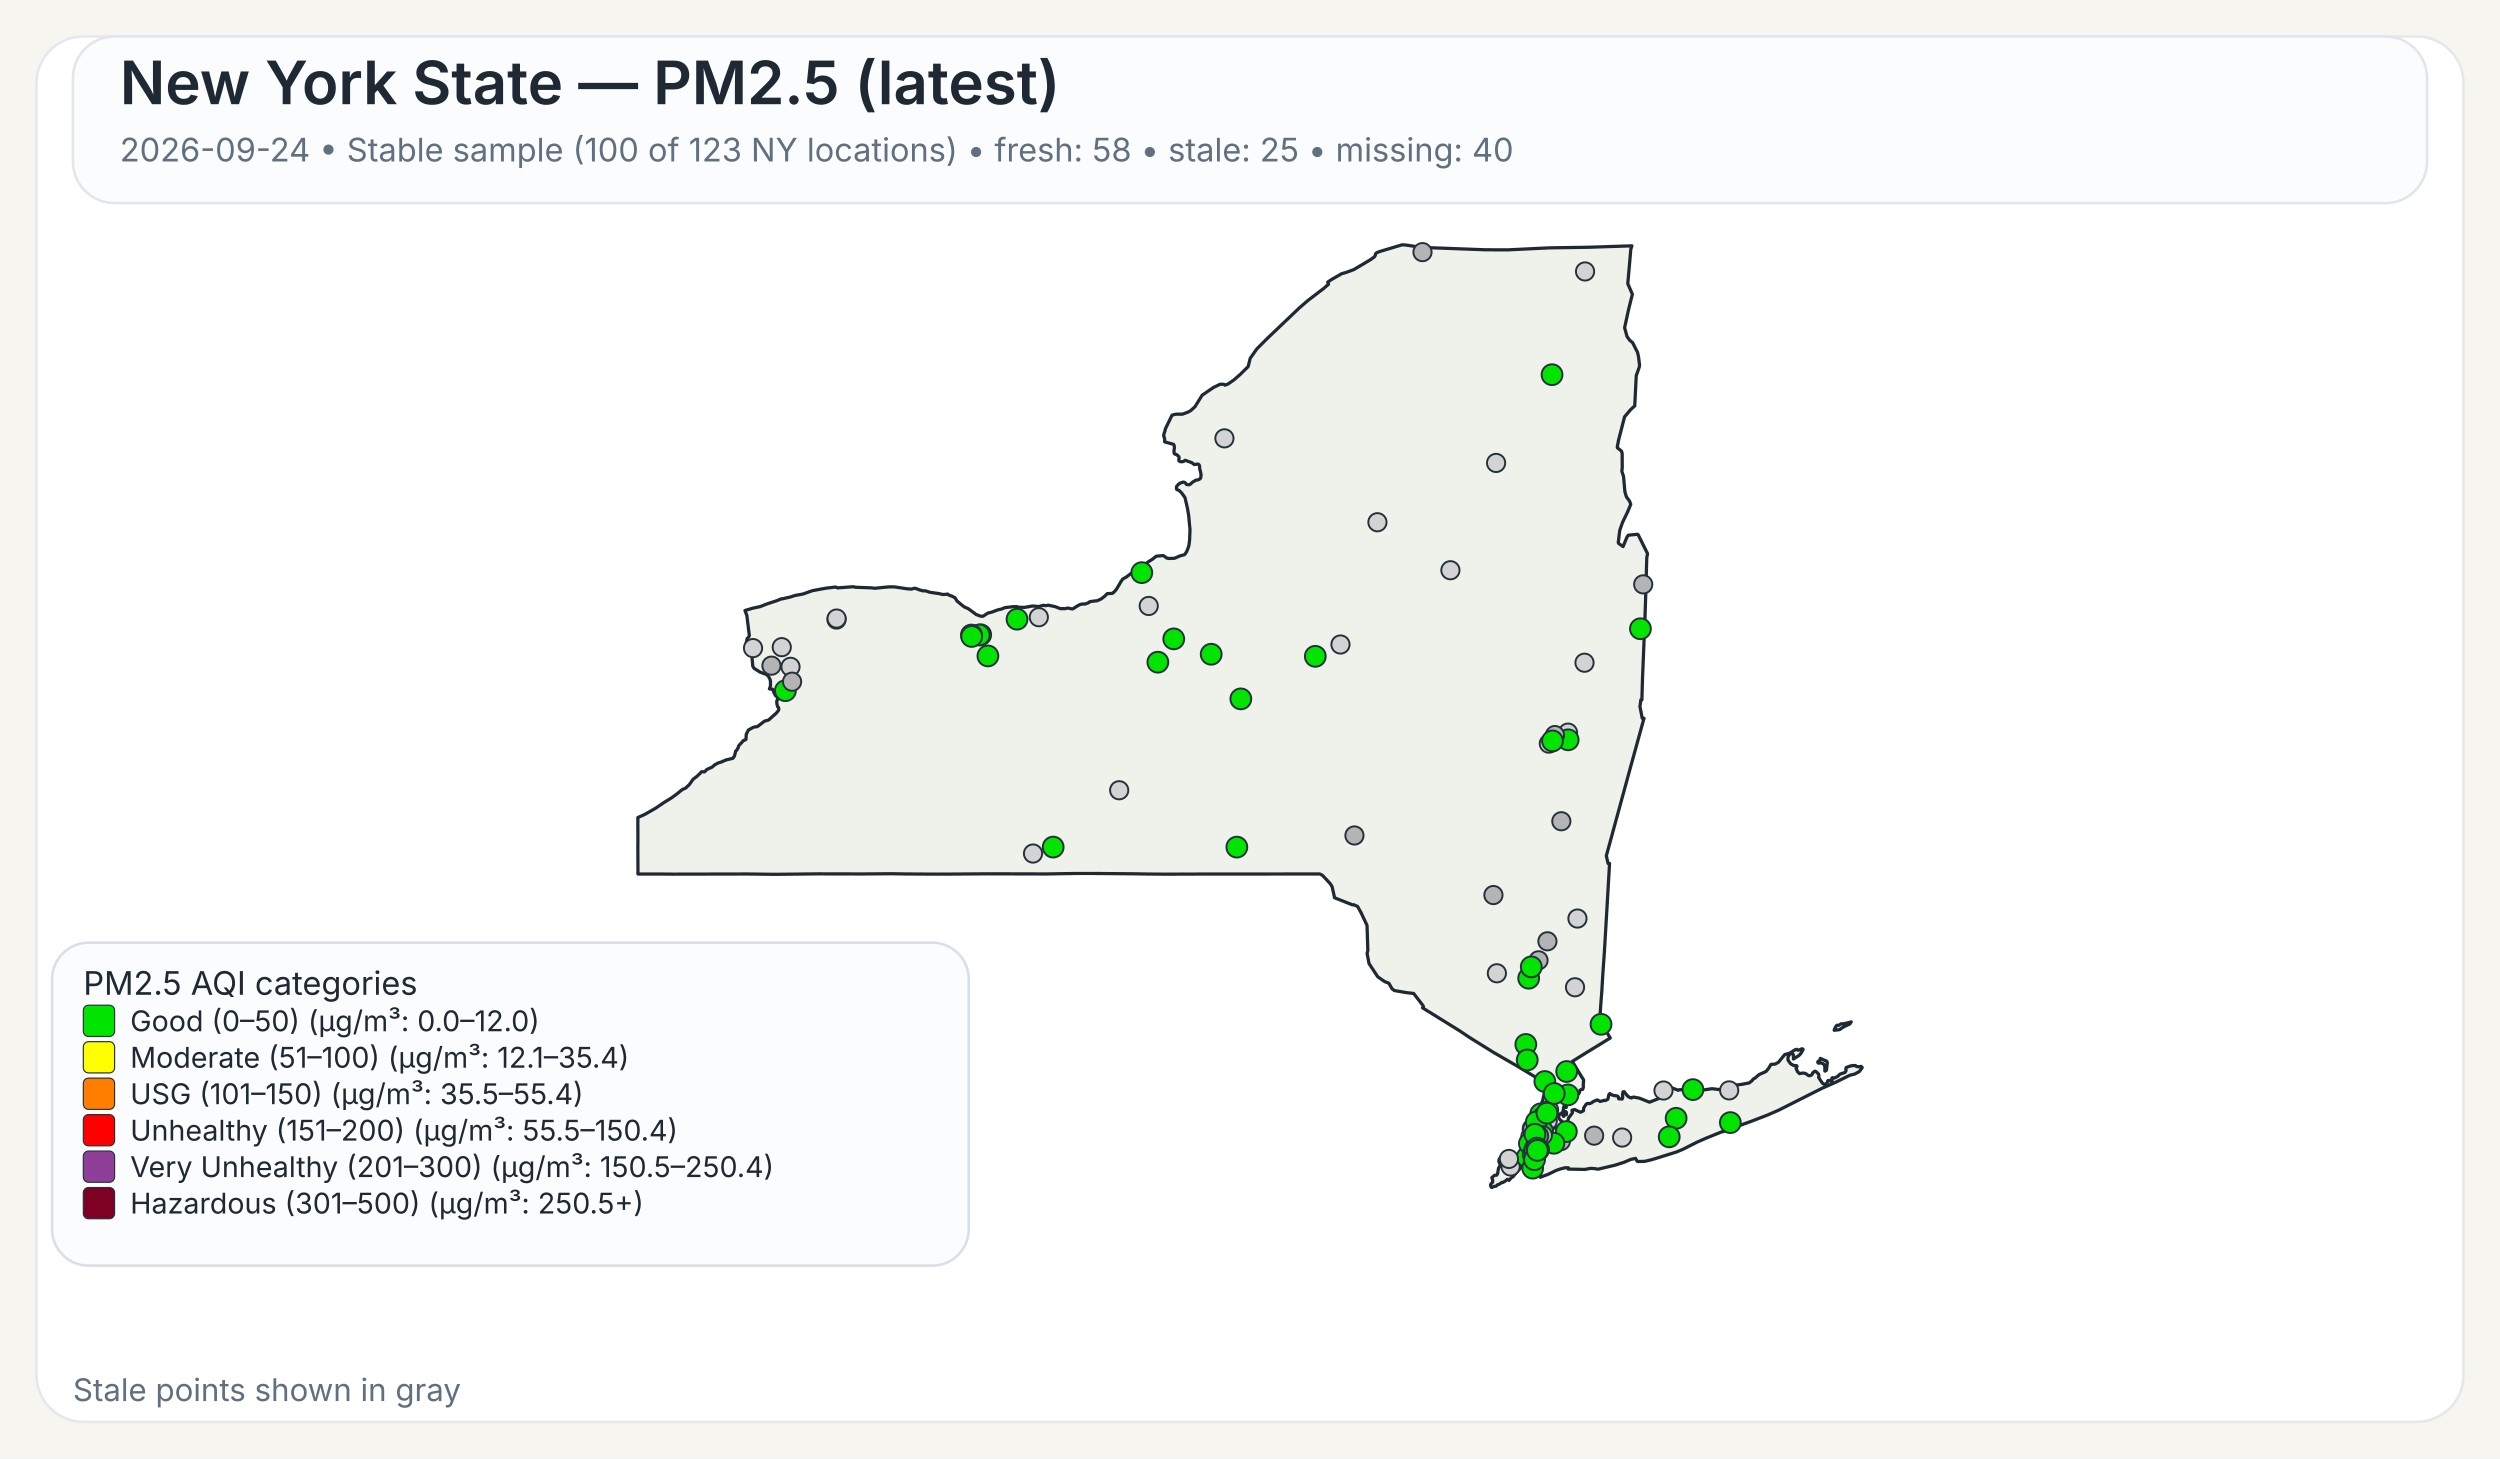
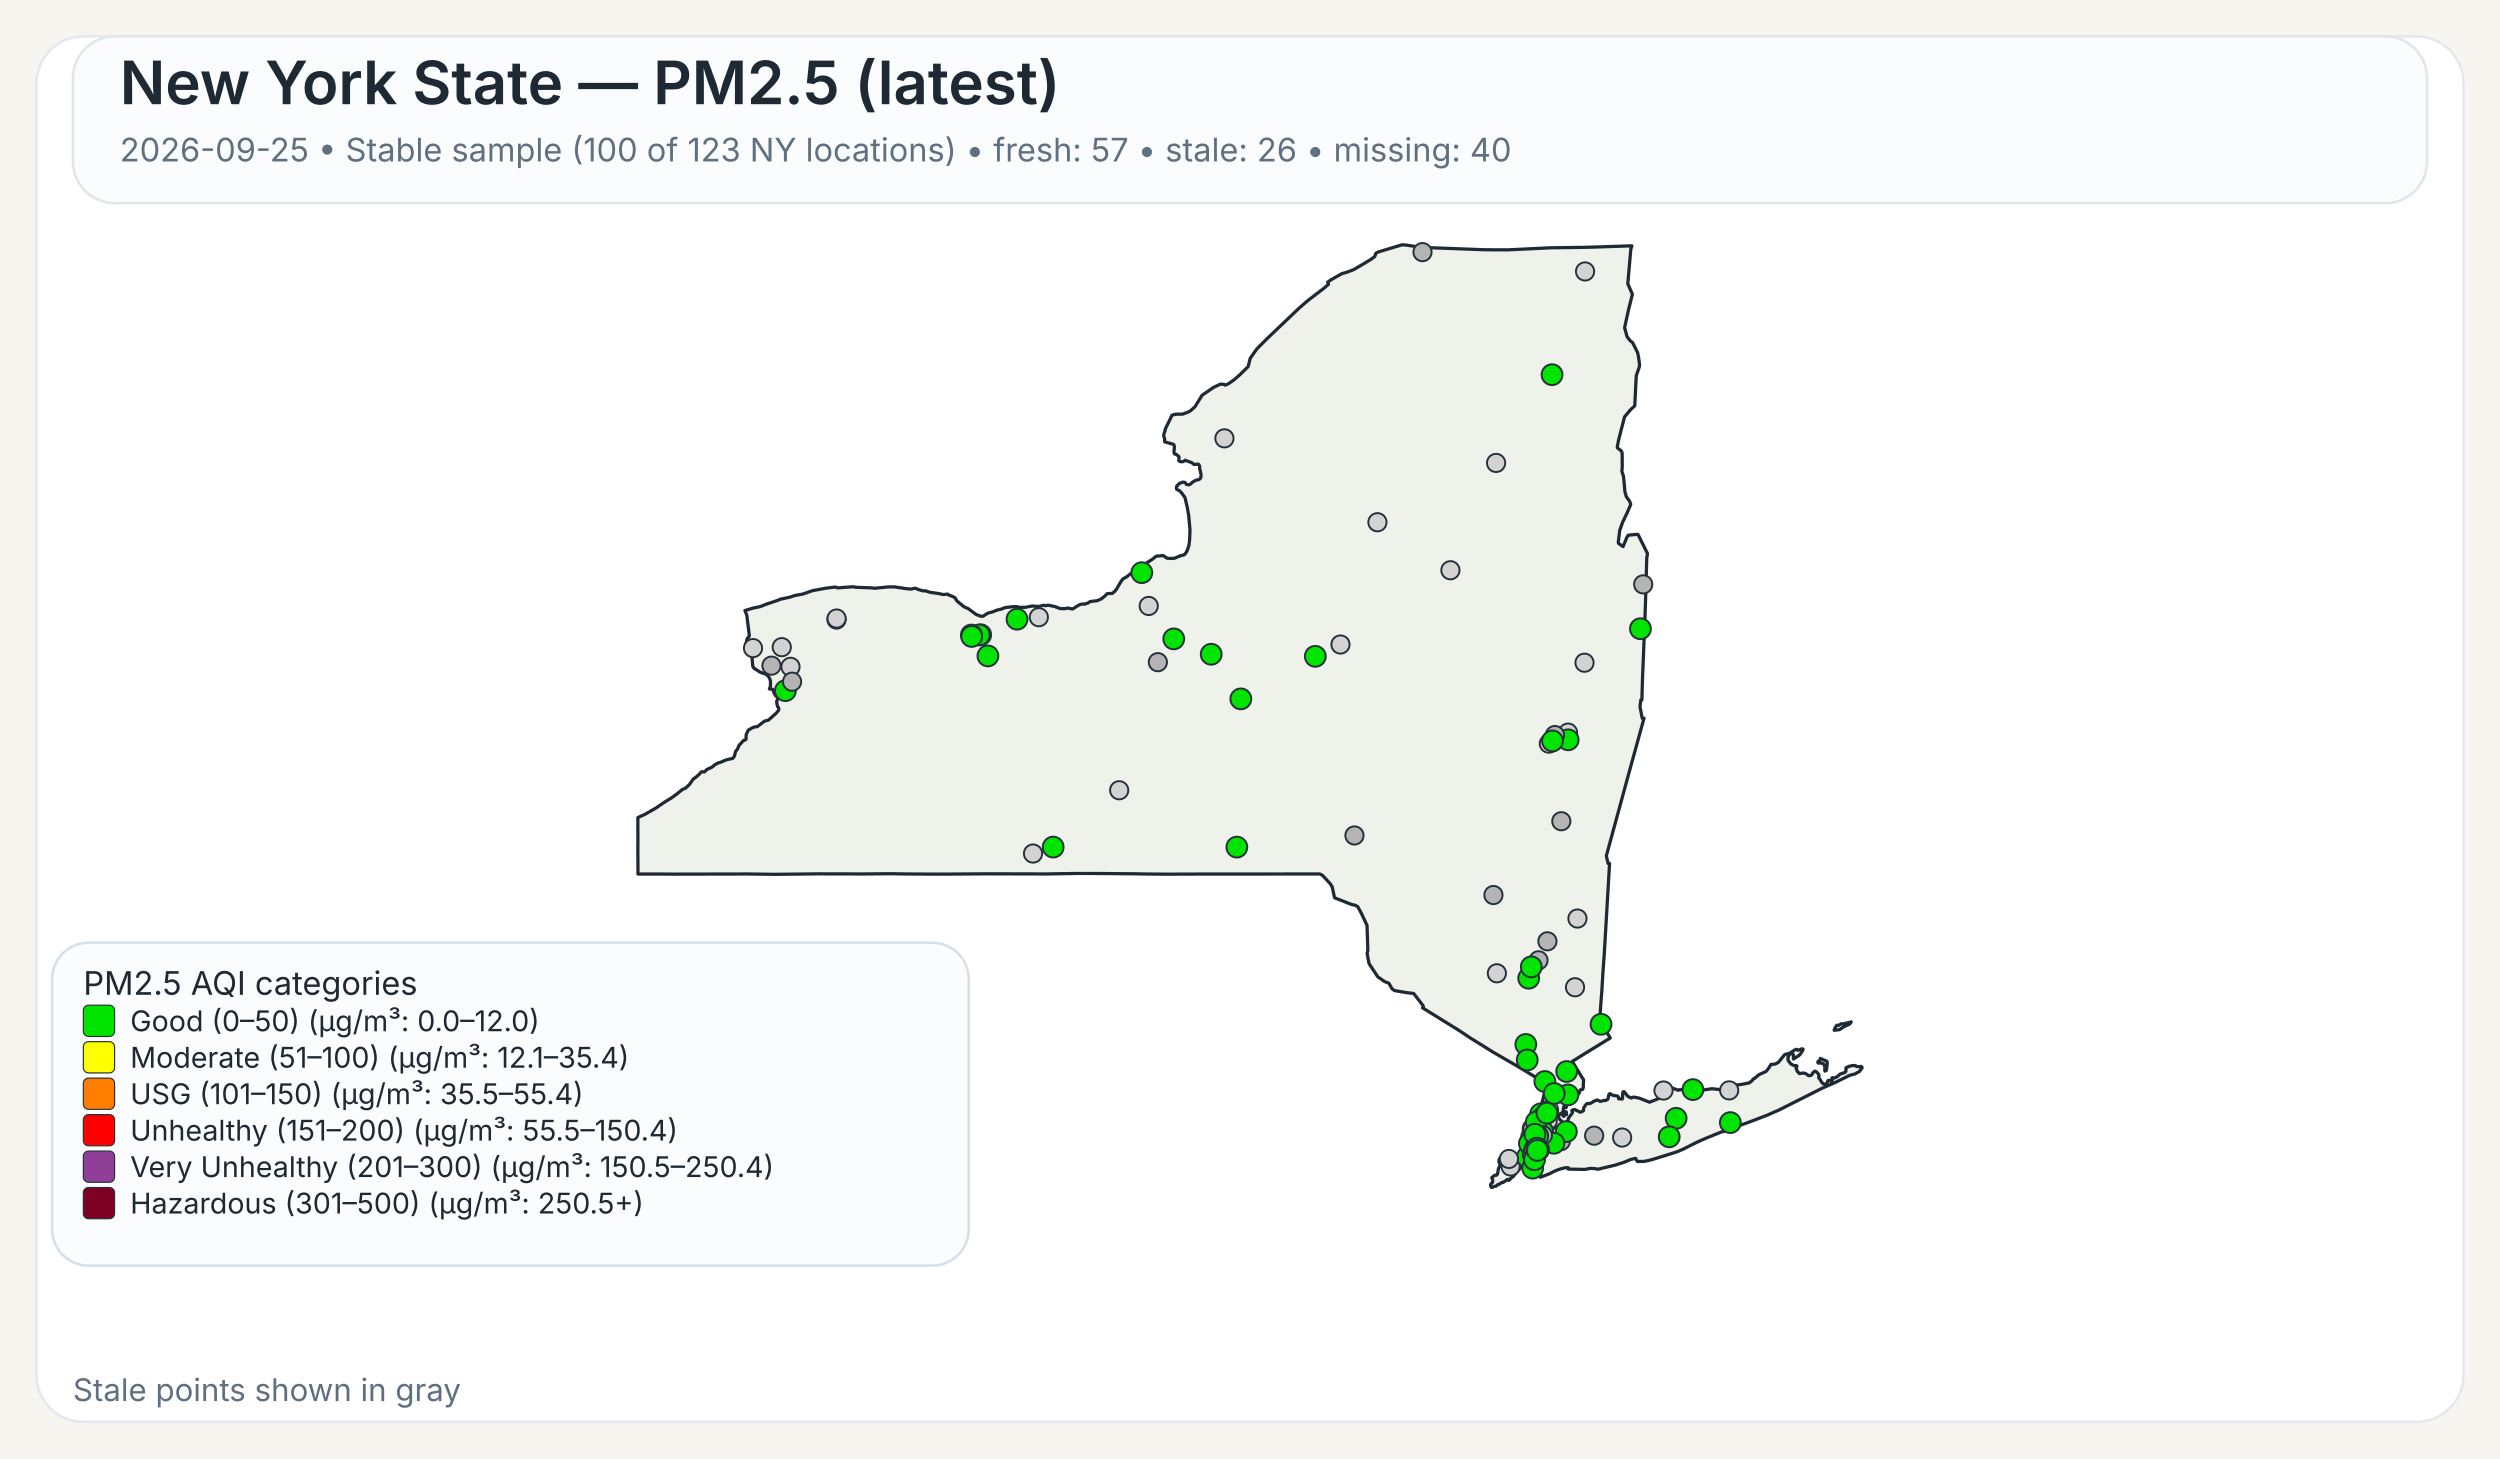
<svg xmlns="http://www.w3.org/2000/svg" width="960" height="560">
  <rect x="0" y="0" width="960" height="560" fill="#F7F5EF" />
  <rect x="14" y="14" width="932" height="532" rx="18" ry="18" fill="#FFFFFF" stroke="#E4E8EE" stroke-width="1" />
  <rect x="28" y="14" width="904" height="64" rx="16" ry="16" fill="#FBFCFD" stroke="#E1E6EB" stroke-width="1" />
  <text x="46" y="40" font-family="Public Sans, Inter, Aptos, Segoe UI, Arial, sans-serif" font-size="23" font-weight="600" fill="#1F2933">New York State — PM2.5 (latest)</text>
-   <text x="46" y="62" font-family="Public Sans, Inter, Aptos, Segoe UI, Arial, sans-serif" font-size="12.5" font-weight="400" fill="#607080">2026-09-24 • Stable sample (100 of 123 NY locations) • fresh: 58 • stale: 25 • missing: 40</text>
+   <text x="46" y="62" font-family="Public Sans, Inter, Aptos, Segoe UI, Arial, sans-serif" font-size="12.5" font-weight="400" fill="#607080">2026-09-25 • Stable sample (100 of 123 NY locations) • fresh: 57 • stale: 26 • missing: 40</text>
  <path d="M601.06,426.90 L601.23,426.83 L601.48,427.07 L601.55,427.32 L601.50,428.06 L601.28,428.08 L601.08,427.81 L601.04,427.27 L601.06,426.90 Z" fill="#EEF2EA" stroke="#1F2933" stroke-width="1.25" stroke-linejoin="round" />
  <path d="M585.16,439.66 L585.21,439.61 L585.24,439.63 L585.33,439.75 L585.00,440.50 L584.94,440.59 L584.83,440.54 L584.77,440.43 L584.80,440.38 L585.16,439.66 Z" fill="#EEF2EA" stroke="#1F2933" stroke-width="1.25" stroke-linejoin="round" />
  <path d="M579.00,452.87 L578.74,452.93 L578.02,453.54 L577.00,454.12 L576.75,454.04 L575.70,454.75 L575.07,454.93 L574.52,455.48 L573.72,455.58 L572.92,456.00 L572.71,455.95 L572.45,455.50 L572.36,455.05 L572.56,454.57 L573.14,454.01 L573.21,453.18 L572.85,452.21 L573.97,451.28 L574.68,451.28 L575.04,450.81 L575.45,448.53 L575.88,447.92 L575.97,447.53 L575.92,446.38 L575.63,446.32 L575.58,446.12 L575.66,445.16 L576.32,444.30 L576.87,444.03 L577.23,444.07 L577.46,444.30 L578.49,444.56 L580.44,444.30 L582.44,443.79 L583.07,443.83 L583.44,444.38 L583.57,445.77 L584.00,446.72 L584.43,447.38 L584.07,448.20 L583.53,448.95 L582.19,450.36 L580.96,451.93 L580.89,451.88 L580.35,452.27 L579.42,453.28 L579.25,452.99 L579.00,452.87 Z" fill="#EEF2EA" stroke="#1F2933" stroke-width="1.25" stroke-linejoin="round" />
  <path d="M698.65,407.28 L698.89,406.98 L698.98,406.42 L701.51,407.51 L701.69,408.12 L701.35,410.97 L700.83,411.31 L700.74,411.25 L700.74,409.57 L700.38,408.71 L700.19,408.52 L699.35,408.18 L698.24,408.24 L698.08,408.08 L698.02,407.81 L698.15,407.57 L698.65,407.28 Z" fill="#EEF2EA" stroke="#1F2933" stroke-width="1.25" stroke-linejoin="round" />
  <path d="M709.87,392.68 L710.87,392.40 L710.37,393.17 L709.71,393.51 L708.74,393.94 L707.77,394.42 L706.83,395.10 L706.37,395.39 L704.33,395.63 L704.44,395.18 L704.77,394.57 L705.12,393.94 L705.39,393.69 L706.11,393.74 L707.05,393.11 L707.70,393.19 L709.32,392.81 L709.87,392.68 Z" fill="#EEF2EA" stroke="#1F2933" stroke-width="1.25" stroke-linejoin="round" />
  <path d="M601.43,424.75 L601.44,424.82 L601.44,424.87 L601.44,424.97 L601.48,425.16 L601.44,425.24 L601.21,425.31 L600.95,425.08 L600.95,424.92 L601.10,424.88 L601.13,424.65 L601.23,424.58 L601.37,424.64 L601.42,424.70 L601.43,424.75 Z" fill="#EEF2EA" stroke="#1F2933" stroke-width="1.25" stroke-linejoin="round" />
  <path d="M623.05,163.10 L621.53,169.00 L621.04,171.61 L621.07,171.95 L622.62,173.20 L622.91,174.06 L622.94,179.46 L622.80,180.98 L623.43,182.92 L623.96,188.79 L624.50,190.70 L624.50,190.71 L625.79,192.51 L626.21,193.67 L625.60,195.12 L625.01,196.54 L623.06,200.59 L622.75,201.47 L621.98,203.67 L621.41,208.34 L621.56,208.68 L623.25,209.89 L624.72,206.33 L625.25,205.52 L628.84,205.16 L629.06,205.34 L632.45,212.18 L632.66,212.61 L632.36,214.21 L632.03,225.74 L632.03,225.80 L632.02,226.34 L632.00,227.05 L631.90,230.25 L631.64,238.09 L631.03,253.00 L630.74,259.97 L630.73,260.06 L630.73,260.23 L630.48,268.80 L630.08,268.74 L629.75,271.32 L630.61,275.80 L631.30,275.80 L628.80,284.88 L626.09,294.70 L622.63,307.38 L616.83,328.64 L617.50,331.57 L618.07,331.57 L617.02,349.62 L617.02,349.66 L616.71,354.88 L616.28,362.25 L616.04,366.27 L615.53,373.42 L615.30,377.22 L615.29,377.28 L615.29,377.35 L615.28,377.44 L615.28,377.49 L615.27,377.53 L615.19,379.03 L615.19,379.14 L615.18,379.18 L615.18,379.35 L615.17,379.49 L615.12,380.31 L615.09,380.73 L615.08,380.89 L614.72,385.46 L614.66,386.30 L614.29,391.98 L618.35,398.60 L616.75,399.56 L616.45,399.75 L610.52,403.39 L609.46,404.03 L609.01,404.31 L603.77,407.58 L605.77,410.89 L606.19,411.58 L606.62,412.29 L607.18,413.23 L608.08,414.62 L608.12,414.70 L607.96,416.83 L608.04,417.28 L607.81,418.17 L607.68,418.35 L607.54,418.27 L606.73,418.62 L606.42,419.73 L606.23,420.03 L605.55,420.48 L604.13,421.08 L603.54,421.65 L602.05,422.64 L600.59,424.82 L600.46,425.17 L600.38,425.37 L600.34,426.13 L600.15,426.98 L600.19,427.32 L600.39,427.51 L600.54,427.87 L600.54,428.09 L600.53,428.27 L600.60,428.55 L600.51,428.65 L600.44,428.71 L600.35,428.62 L600.18,428.29 L600.01,427.93 L600.10,427.54 L599.94,427.19 L599.85,427.21 L599.64,427.48 L599.51,427.81 L599.07,427.70 L598.72,427.92 L598.55,428.85 L598.57,429.17 L598.77,429.63 L599.21,430.17 L599.64,430.41 L600.31,431.59 L600.59,432.07 L600.90,432.04 L601.36,431.60 L601.36,431.60 L602.21,429.98 L602.19,429.51 L603.74,427.42 L603.84,427.11 L603.60,426.42 L603.67,426.33 L604.61,426.05 L606.88,427.09 L607.17,426.96 L608.05,426.54 L608.14,425.40 L608.93,424.24 L609.36,423.80 L609.77,423.70 L610.33,423.82 L611.26,423.43 L611.66,423.07 L613.16,422.42 L613.38,422.39 L614.46,422.95 L616.17,422.51 L616.43,422.62 L617.32,422.20 L617.49,421.82 L617.52,421.77 L617.81,420.28 L618.19,419.93 L618.22,419.96 L618.50,420.18 L618.60,420.26 L618.84,420.36 L619.48,420.63 L619.66,420.66 L619.90,420.69 L620.59,420.79 L621.03,420.85 L621.08,420.86 L621.49,421.26 L621.50,421.39 L621.55,421.93 L622.90,422.03 L623.09,421.64 L623.06,420.27 L623.21,419.33 L623.28,419.23 L623.69,419.22 L624.78,420.64 L625.29,421.11 L626.07,421.51 L626.50,421.62 L626.59,421.46 L627.35,421.28 L629.51,421.69 L629.51,421.69 L633.42,423.24 L638.19,421.34 L638.36,420.84 L638.45,419.18 L638.68,418.35 L640.49,417.89 L642.20,417.80 L644.45,418.67 L644.65,418.48 L647.29,418.32 L649.72,418.35 L652.18,418.65 L653.70,418.61 L657.40,418.06 L660.48,418.42 L661.32,417.62 L664.03,416.80 L665.53,416.46 L666.97,416.64 L668.73,416.40 L671.71,415.83 L672.90,414.88 L673.16,414.40 L673.82,414.05 L675.50,412.63 L678.13,411.46 L679.12,410.27 L680.04,408.74 L681.66,408.60 L682.91,407.93 L685.34,404.94 L686.69,404.59 L687.35,404.38 L689.21,403.16 L689.94,402.93 L690.28,403.23 L690.57,403.30 L691.93,402.73 L692.35,402.87 L692.38,403.11 L691.44,404.66 L690.75,405.35 L688.66,406.65 L688.68,405.06 L688.30,404.60 L687.92,404.54 L687.60,404.66 L687.09,405.06 L686.58,406.01 L686.59,407.08 L687.65,408.54 L688.81,409.15 L689.85,409.20 L690.06,409.50 L689.68,410.21 L690.24,411.51 L691.03,412.27 L692.17,412.06 L692.88,412.09 L693.59,412.39 L694.51,413.06 L695.19,413.03 L695.62,412.79 L695.84,412.56 L696.12,411.95 L696.83,411.38 L696.98,411.33 L697.37,411.49 L698.35,412.46 L698.48,413.14 L698.35,413.73 L699.60,415.66 L700.04,416.12 L700.44,416.32 L700.84,416.33 L701.58,415.93 L701.76,415.37 L701.81,415.13 L701.99,414.91 L702.86,414.89 L703.07,415.26 L703.12,415.25 L703.24,415.22 L703.45,415.13 L703.57,414.86 L703.45,414.38 L703.43,414.00 L703.70,413.83 L704.39,413.98 L705.62,413.37 L706.56,412.46 L708.48,411.82 L708.83,411.29 L708.88,410.85 L708.80,410.51 L708.92,409.94 L710.19,409.44 L711.31,409.19 L712.51,409.17 L712.73,409.44 L713.09,409.58 L714.27,409.63 L714.58,409.48 L714.99,409.75 L715.07,409.99 L714.02,411.45 L712.24,412.42 L710.34,412.90 L704.77,415.65 L699.71,417.88 L682.98,426.32 L678.57,428.24 L672.42,430.60 L662.20,434.30 L661.73,434.58 L661.49,434.51 L660.84,434.74 L655.19,437.03 L651.62,438.61 L646.31,441.30 L643.78,442.36 L638.41,444.04 L634.66,445.20 L632.83,445.67 L631.47,445.96 L631.32,445.96 L628.83,446.02 L628.63,445.87 L628.07,444.81 L626.15,445.24 L623.74,446.28 L621.85,446.89 L620.27,447.40 L613.61,448.98 L612.34,448.74 L610.73,448.66 L608.60,449.06 L605.36,448.99 L602.17,448.93 L602.19,448.77 L602.25,448.43 L600.97,448.42 L599.39,448.83 L599.07,448.91 L597.43,449.50 L594.79,450.81 L591.48,452.07 L591.48,451.26 L591.59,450.86 L591.41,450.49 L591.24,450.39 L590.88,450.18 L590.56,449.81 L590.00,449.87 L588.10,450.05 L587.46,450.03 L587.05,449.85 L586.87,449.72 L586.81,449.43 L587.15,448.99 L587.21,448.90 L587.49,448.42 L587.39,448.02 L586.94,447.62 L585.63,447.32 L585.23,446.64 L585.06,445.69 L585.31,444.71 L585.45,444.41 L585.68,443.96 L586.50,442.95 L586.37,441.37 L586.22,441.17 L586.16,441.08 L586.11,440.71 L586.29,440.19 L586.49,440.03 L586.59,439.53 L586.42,439.11 L586.13,438.91 L586.77,435.14 L587.04,434.58 L587.53,433.54 L588.00,432.56 L588.37,431.79 L590.66,426.98 L591.27,425.68 L591.55,425.09 L591.55,425.09 L591.90,424.00 L592.36,422.57 L592.47,422.24 L593.89,415.87 L593.37,415.86 L592.83,415.54 L585.14,410.91 L585.14,410.91 L582.09,409.08 L581.83,408.93 L574.90,404.92 L573.64,404.20 L565.84,399.35 L564.27,398.37 L560.37,395.76 L546.26,387.01 L546.57,386.68 L546.49,386.22 L542.83,381.48 L542.63,381.46 L540.06,381.17 L535.45,380.37 L534.54,379.69 L533.32,377.55 L531.70,376.93 L529.06,375.09 L525.71,370.01 L525.14,367.03 L524.96,366.10 L525.25,365.02 L524.94,355.37 L522.72,350.61 L521.32,348.08 L519.78,347.40 L519.41,347.49 L512.48,344.75 L511.52,340.44 L510.72,339.24 L507.79,336.09 L506.74,335.59 L502.43,335.60 L502.18,335.60 L499.75,335.60 L499.39,335.61 L499.35,335.61 L469.83,335.63 L469.66,335.63 L462.36,335.64 L461.30,335.63 L460.85,335.63 L460.00,335.64 L448.21,335.68 L447.85,335.68 L441.17,335.63 L440.91,335.63 L435.49,335.54 L435.46,335.54 L420.14,335.41 L418.99,335.41 L413.90,335.41 L413.83,335.41 L413.52,335.41 L412.93,335.41 L412.60,335.42 L411.23,335.45 L411.22,335.45 L408.74,335.48 L408.73,335.48 L401.77,335.60 L379.14,335.54 L372.91,335.59 L364.59,335.65 L360.26,335.66 L359.71,335.67 L347.88,335.60 L347.87,335.60 L342.30,335.51 L337.43,335.55 L331.40,335.60 L314.24,335.56 L297.70,335.74 L295.08,335.71 L287.13,335.61 L286.61,335.61 L258.23,335.67 L257.47,335.66 L253.93,335.63 L253.07,335.62 L253.07,335.63 L244.98,335.62 L244.93,325.04 L244.95,323.48 L244.96,322.52 L244.95,321.67 L244.95,321.16 L244.95,320.84 L244.93,316.08 L244.94,315.42 L244.94,313.93 L247.57,312.75 L251.88,310.27 L254.93,308.19 L257.77,306.44 L259.87,304.92 L262.02,303.17 L263.28,302.62 L264.74,301.24 L266.14,299.24 L267.54,298.19 L268.72,297.09 L269.32,296.39 L269.90,296.33 L270.33,296.44 L270.54,296.38 L271.04,295.92 L271.36,295.51 L273.40,294.60 L274.52,293.65 L275.81,292.96 L276.98,292.61 L278.76,291.83 L281.41,291.20 L282.01,290.34 L282.12,289.92 L282.55,288.31 L282.75,288.22 L283.00,287.95 L283.49,287.01 L283.63,286.42 L285.57,284.28 L285.90,284.29 L286.46,283.91 L286.55,282.02 L287.35,280.35 L289.13,279.36 L289.89,279.12 L290.78,279.05 L293.57,276.92 L295.12,276.50 L298.07,273.86 L298.97,272.76 L299.09,272.13 L298.79,271.45 L298.62,271.42 L298.36,270.43 L298.24,269.33 L298.55,268.66 L298.61,268.16 L298.25,267.28 L297.85,267.20 L297.24,266.09 L296.70,264.68 L295.46,264.54 L295.86,263.47 L295.86,261.59 L295.66,260.80 L295.08,259.71 L294.94,259.59 L294.28,258.99 L291.89,258.11 L289.57,256.64 L289.07,255.88 L288.57,250.10 L288.55,249.89 L286.78,249.43 L286.31,248.17 L286.88,245.30 L287.63,244.40 L287.73,243.95 L286.78,236.32 L286.06,234.43 L289.07,233.54 L291.93,232.93 L294.37,231.97 L298.62,230.55 L299.99,229.95 L300.12,230.02 L303.47,229.26 L305.29,228.66 L308.28,228.12 L312.00,226.81 L317.17,225.86 L320.65,225.44 L321.03,225.47 L321.59,225.76 L322.04,225.72 L327.70,225.30 L328.39,225.50 L334.82,225.75 L335.83,225.90 L341.09,225.38 L343.51,225.37 L348.32,226.10 L349.98,226.20 L350.03,226.20 L351.12,225.89 L351.79,225.98 L352.52,226.34 L354.31,226.87 L355.38,226.87 L357.13,227.45 L360.63,227.94 L361.77,228.24 L362.50,228.28 L363.98,228.13 L364.17,228.44 L365.74,229.01 L366.72,229.54 L367.48,230.77 L369.92,232.79 L370.31,233.07 L371.82,233.73 L373.38,234.88 L374.86,235.97 L376.42,236.57 L377.42,236.67 L379.40,235.40 L380.84,235.07 L383.21,234.17 L384.54,233.89 L385.93,233.32 L386.27,233.28 L386.83,233.22 L388.90,232.98 L390.48,232.95 L391.11,233.18 L393.48,233.24 L396.46,232.70 L398.89,232.91 L400.66,232.42 L401.43,232.58 L402.53,232.39 L405.18,232.95 L407.17,233.73 L409.20,233.71 L409.87,233.47 L411.66,233.83 L412.03,233.77 L413.80,232.63 L414.88,232.08 L415.91,231.92 L416.48,231.99 L417.81,231.55 L418.60,231.00 L421.39,230.66 L422.92,229.95 L424.23,228.91 L425.18,227.95 L425.69,227.93 L427.12,227.87 L427.93,227.21 L428.83,226.10 L430.44,223.32 L431.14,222.35 L431.96,221.89 L432.55,221.55 L435.18,219.53 L437.03,218.59 L437.61,217.92 L437.98,217.72 L438.51,217.88 L439.70,217.38 L440.56,215.99 L442.64,214.67 L443.82,213.70 L444.23,213.55 L446.72,213.34 L448.11,214.33 L448.97,214.45 L450.99,214.38 L453.20,213.43 L454.63,213.07 L455.05,212.77 L455.69,211.79 L456.17,210.59 L456.55,209.40 L456.81,207.36 L456.96,203.41 L456.73,200.97 L456.44,197.89 L455.97,195.10 L455.02,191.05 L453.78,189.32 L452.78,188.33 L452.13,188.08 L451.81,187.86 L451.74,187.30 L451.84,186.69 L452.22,186.31 L452.64,185.89 L453.10,185.51 L453.80,185.32 L454.18,185.14 L454.70,185.18 L455.13,185.37 L455.61,186.03 L456.63,186.18 L457.19,185.84 L457.91,185.17 L459.24,184.37 L460.00,184.28 L460.73,183.93 L461.08,183.54 L461.22,182.35 L460.90,180.72 L460.70,180.14 L460.66,179.72 L460.67,178.99 L460.38,178.40 L459.97,178.19 L458.56,178.39 L457.66,177.67 L455.09,176.75 L454.57,177.13 L454.12,177.30 L453.65,177.30 L453.29,177.28 L452.94,177.12 L452.67,176.90 L452.67,176.38 L452.79,175.72 L452.62,175.27 L451.89,174.63 L451.54,174.45 L451.01,174.30 L450.87,173.94 L450.80,173.54 L450.84,172.88 L450.99,171.72 L450.78,170.78 L450.56,170.60 L447.23,169.68 L447.20,168.34 L446.83,167.32 L447.02,166.42 L447.35,165.48 L447.50,164.69 L450.06,159.42 L451.61,159.04 L454.05,159.05 L456.36,158.18 L457.28,157.64 L458.88,156.17 L461.63,151.75 L465.96,148.79 L468.59,147.53 L469.94,147.58 L470.43,147.90 L471.65,147.40 L473.83,145.88 L476.29,143.74 L476.97,143.06 L479.31,140.74 L480.08,137.59 L482.60,134.01 L486.70,129.90 L498.91,118.26 L502.36,115.29 L508.27,110.78 L510.16,109.15 L509.83,108.34 L511.28,107.35 L515.25,105.08 L516.86,104.64 L519.80,103.55 L524.26,100.92 L526.51,99.55 L527.81,98.60 L528.14,98.00 L528.16,97.54 L528.55,97.08 L529.76,96.60 L538.43,94.00 L539.92,94.10 L544.47,94.80 L545.84,95.00 L570.26,95.91 L578.85,95.95 L585.96,95.61 L595.04,95.17 L609.91,94.95 L626.65,94.40 L626.23,95.73 L625.68,102.02 L625.07,108.95 L626.84,112.98 L625.33,119.03 L623.85,125.84 L624.79,129.27 L625.53,130.26 L625.83,130.68 L626.91,131.56 L626.91,131.56 L628.81,135.29 L629.22,137.19 L629.59,140.21 L629.45,141.06 L628.32,144.25 L627.83,154.15 L627.74,155.85 L626.19,157.27 L623.83,160.07 L623.05,163.10 Z" fill="#EEF2EA" stroke="#1F2933" stroke-width="1.25" stroke-linejoin="round" />
  <circle cx="574.80" cy="373.74" r="3.50" fill="lightgray" stroke="#24313A" stroke-width="0.75" />
  <circle cx="296.24" cy="255.61" r="3.50" fill="rgb(180,180,180)" stroke="#24313A" stroke-width="0.75" />
  <circle cx="585.91" cy="401.06" r="4.00" fill="#00E400" stroke="#24313A" stroke-width="0.75" />
  <circle cx="590.67" cy="430.08" r="3.50" fill="lightgray" stroke="#24313A" stroke-width="0.75" />
  <circle cx="587.01" cy="375.64" r="4.00" fill="#00E400" stroke="#24313A" stroke-width="0.75" />
  <circle cx="580.07" cy="447.93" r="3.50" fill="lightgray" stroke="#24313A" stroke-width="0.75" />
  <circle cx="528.93" cy="200.54" r="3.50" fill="lightgray" stroke="#24313A" stroke-width="0.75" />
  <circle cx="622.90" cy="436.82" r="3.50" fill="lightgray" stroke="#24313A" stroke-width="0.75" />
  <circle cx="321.22" cy="237.92" r="3.50" fill="lightgray" stroke="#24313A" stroke-width="0.75" />
  <circle cx="556.96" cy="218.97" r="3.50" fill="lightgray" stroke="#24313A" stroke-width="0.75" />
  <circle cx="574.50" cy="177.77" r="3.50" fill="lightgray" stroke="#24313A" stroke-width="0.75" />
  <circle cx="429.77" cy="303.46" r="3.50" fill="lightgray" stroke="#24313A" stroke-width="0.75" />
  <circle cx="514.74" cy="247.49" r="3.50" fill="lightgray" stroke="#24313A" stroke-width="0.75" />
  <circle cx="470.18" cy="168.33" r="3.50" fill="lightgray" stroke="#24313A" stroke-width="0.75" />
  <circle cx="376.59" cy="243.75" r="4.00" fill="#00E400" stroke="#24313A" stroke-width="0.75" />
  <circle cx="591.63" cy="427.72" r="4.00" fill="#00E400" stroke="#24313A" stroke-width="0.75" />
  <circle cx="593.40" cy="430.37" r="3.50" fill="lightgray" stroke="#24313A" stroke-width="0.75" />
  <circle cx="593.93" cy="437.51" r="4.00" fill="#00E400" stroke="#24313A" stroke-width="0.75" />
  <circle cx="602.12" cy="281.33" r="3.50" fill="lightgray" stroke="#24313A" stroke-width="0.75" />
  <circle cx="398.91" cy="237.01" r="3.50" fill="lightgray" stroke="#24313A" stroke-width="0.75" />
  <circle cx="598.03" cy="436.67" r="4.00" fill="#00E400" stroke="#24313A" stroke-width="0.75" />
  <circle cx="595.98" cy="143.88" r="4.00" fill="#00E400" stroke="#24313A" stroke-width="0.75" />
  <circle cx="601.61" cy="411.46" r="4.00" fill="#00E400" stroke="#24313A" stroke-width="0.75" />
  <circle cx="608.45" cy="254.48" r="3.50" fill="lightgray" stroke="#24313A" stroke-width="0.75" />
  <circle cx="604.81" cy="379.11" r="3.50" fill="lightgray" stroke="#24313A" stroke-width="0.75" />
  <circle cx="588.51" cy="437.27" r="3.50" fill="rgb(180,180,180)" stroke="#24313A" stroke-width="0.75" />
  <circle cx="465.10" cy="251.23" r="4.00" fill="#00E400" stroke="#24313A" stroke-width="0.75" />
  <circle cx="396.68" cy="327.76" r="3.50" fill="lightgray" stroke="#24313A" stroke-width="0.75" />
  <circle cx="643.63" cy="429.43" r="4.00" fill="#00E400" stroke="#24313A" stroke-width="0.75" />
  <circle cx="586.47" cy="444.33" r="4.00" fill="#00E400" stroke="#24313A" stroke-width="0.75" />
  <circle cx="303.55" cy="256.06" r="3.50" fill="lightgray" stroke="#24313A" stroke-width="0.75" />
  <circle cx="602.17" cy="284.09" r="4.00" fill="#00E400" stroke="#24313A" stroke-width="0.75" />
  <circle cx="301.59" cy="265.22" r="4.00" fill="#00E400" stroke="#24313A" stroke-width="0.75" />
  <circle cx="321.26" cy="237.52" r="3.50" fill="lightgray" stroke="#24313A" stroke-width="0.75" />
  <circle cx="612.15" cy="436.09" r="3.50" fill="rgb(180,180,180)" stroke="#24313A" stroke-width="0.75" />
  <circle cx="587.88" cy="438.53" r="3.50" fill="rgb(180,180,180)" stroke="#24313A" stroke-width="0.75" />
  <circle cx="591.83" cy="440.12" r="3.50" fill="lightgray" stroke="#24313A" stroke-width="0.75" />
  <circle cx="594.32" cy="430.48" r="3.50" fill="lightgray" stroke="#24313A" stroke-width="0.75" />
  <circle cx="594.83" cy="426.21" r="3.50" fill="lightgray" stroke="#24313A" stroke-width="0.75" />
  <circle cx="605.74" cy="352.72" r="3.50" fill="lightgray" stroke="#24313A" stroke-width="0.75" />
  <circle cx="664.00" cy="418.71" r="3.50" fill="lightgray" stroke="#24313A" stroke-width="0.75" />
  <circle cx="546.24" cy="96.82" r="3.50" fill="rgb(180,180,180)" stroke="#24313A" stroke-width="0.75" />
  <circle cx="638.78" cy="418.76" r="3.50" fill="lightgray" stroke="#24313A" stroke-width="0.75" />
  <circle cx="304.16" cy="261.77" r="3.50" fill="rgb(180,180,180)" stroke="#24313A" stroke-width="0.75" />
  <circle cx="441.11" cy="232.69" r="3.50" fill="lightgray" stroke="#24313A" stroke-width="0.75" />
  <circle cx="598.43" cy="436.52" r="4.00" fill="#00E400" stroke="#24313A" stroke-width="0.75" />
  <circle cx="376.03" cy="243.84" r="4.00" fill="#00E400" stroke="#24313A" stroke-width="0.75" />
  <circle cx="592.26" cy="428.72" r="3.50" fill="rgb(180,180,180)" stroke="#24313A" stroke-width="0.75" />
  <circle cx="579.43" cy="445.03" r="3.50" fill="lightgray" stroke="#24313A" stroke-width="0.75" />
  <circle cx="602.08" cy="420.44" r="4.00" fill="#00E400" stroke="#24313A" stroke-width="0.75" />
  <circle cx="590.18" cy="441.64" r="3.50" fill="rgb(180,180,180)" stroke="#24313A" stroke-width="0.75" />
  <circle cx="520.11" cy="320.82" r="3.50" fill="rgb(180,180,180)" stroke="#24313A" stroke-width="0.75" />
  <circle cx="601.48" cy="434.51" r="3.50" fill="rgb(180,180,180)" stroke="#24313A" stroke-width="0.75" />
  <circle cx="598.28" cy="436.62" r="3.50" fill="rgb(180,180,180)" stroke="#24313A" stroke-width="0.75" />
  <circle cx="601.48" cy="434.52" r="3.50" fill="lightgray" stroke="#24313A" stroke-width="0.75" />
  <circle cx="608.66" cy="104.24" r="3.50" fill="lightgray" stroke="#24313A" stroke-width="0.75" />
  <circle cx="373.02" cy="243.85" r="4.00" fill="#00E400" stroke="#24313A" stroke-width="0.75" />
  <circle cx="598.27" cy="436.67" r="3.50" fill="lightgray" stroke="#24313A" stroke-width="0.75" />
  <circle cx="598.28" cy="436.62" r="3.50" fill="lightgray" stroke="#24313A" stroke-width="0.75" />
  <circle cx="587.67" cy="436.46" r="3.50" fill="lightgray" stroke="#24313A" stroke-width="0.75" />
  <circle cx="590.79" cy="368.76" r="3.50" fill="rgb(180,180,180)" stroke="#24313A" stroke-width="0.75" />
  <circle cx="593.22" cy="415.30" r="4.00" fill="#00E400" stroke="#24313A" stroke-width="0.75" />
  <circle cx="590.92" cy="439.03" r="4.00" fill="#00E400" stroke="#24313A" stroke-width="0.75" />
  <circle cx="300.20" cy="248.51" r="3.50" fill="lightgray" stroke="#24313A" stroke-width="0.75" />
  <circle cx="588.55" cy="448.58" r="4.00" fill="#00E400" stroke="#24313A" stroke-width="0.75" />
  <circle cx="592.77" cy="438.21" r="3.50" fill="lightgray" stroke="#24313A" stroke-width="0.75" />
  <circle cx="592.77" cy="438.23" r="3.50" fill="rgb(180,180,180)" stroke="#24313A" stroke-width="0.75" />
  <circle cx="592.78" cy="438.21" r="3.50" fill="rgb(180,180,180)" stroke="#24313A" stroke-width="0.75" />
  <circle cx="592.81" cy="438.17" r="3.50" fill="rgb(180,180,180)" stroke="#24313A" stroke-width="0.75" />
  <circle cx="592.70" cy="438.35" r="3.50" fill="rgb(180,180,180)" stroke="#24313A" stroke-width="0.75" />
  <circle cx="592.76" cy="438.20" r="3.50" fill="lightgray" stroke="#24313A" stroke-width="0.75" />
  <circle cx="592.66" cy="438.26" r="3.50" fill="lightgray" stroke="#24313A" stroke-width="0.75" />
  <circle cx="599.38" cy="438.19" r="3.50" fill="rgb(180,180,180)" stroke="#24313A" stroke-width="0.75" />
  <circle cx="474.95" cy="325.29" r="4.00" fill="#00E400" stroke="#24313A" stroke-width="0.75" />
  <circle cx="588.70" cy="433.55" r="4.00" fill="#00E400" stroke="#24313A" stroke-width="0.75" />
  <circle cx="601.48" cy="434.52" r="4.00" fill="#00E400" stroke="#24313A" stroke-width="0.75" />
  <circle cx="629.93" cy="241.44" r="4.00" fill="#00E400" stroke="#24313A" stroke-width="0.75" />
  <circle cx="599.55" cy="315.36" r="3.50" fill="rgb(180,180,180)" stroke="#24313A" stroke-width="0.75" />
  <circle cx="588.57" cy="437.98" r="3.50" fill="lightgray" stroke="#24313A" stroke-width="0.75" />
  <circle cx="595.75" cy="285.13" r="3.50" fill="rgb(180,180,180)" stroke="#24313A" stroke-width="0.75" />
  <circle cx="589.13" cy="443.87" r="4.00" fill="#00E400" stroke="#24313A" stroke-width="0.75" />
  <circle cx="594.21" cy="361.46" r="3.50" fill="rgb(180,180,180)" stroke="#24313A" stroke-width="0.75" />
  <circle cx="614.79" cy="393.33" r="4.00" fill="#00E400" stroke="#24313A" stroke-width="0.75" />
  <circle cx="664.45" cy="431.08" r="3.50" fill="lightgray" stroke="#24313A" stroke-width="0.75" />
  <circle cx="597.09" cy="282.26" r="3.50" fill="rgb(180,180,180)" stroke="#24313A" stroke-width="0.75" />
  <circle cx="573.48" cy="343.70" r="3.50" fill="rgb(180,180,180)" stroke="#24313A" stroke-width="0.75" />
  <circle cx="373.13" cy="244.40" r="4.00" fill="#00E400" stroke="#24313A" stroke-width="0.75" />
  <circle cx="590.03" cy="441.87" r="4.00" fill="#00E400" stroke="#24313A" stroke-width="0.75" />
  <circle cx="664.45" cy="431.08" r="4.00" fill="#00E400" stroke="#24313A" stroke-width="0.75" />
  <circle cx="596.83" cy="419.91" r="4.00" fill="#00E400" stroke="#24313A" stroke-width="0.75" />
  <circle cx="640.98" cy="436.54" r="4.00" fill="#00E400" stroke="#24313A" stroke-width="0.75" />
  <circle cx="587.29" cy="439.12" r="4.00" fill="#00E400" stroke="#24313A" stroke-width="0.75" />
  <circle cx="589.23" cy="444.79" r="4.00" fill="#00E400" stroke="#24313A" stroke-width="0.75" />
  <circle cx="588.46" cy="433.42" r="3.50" fill="rgb(180,180,180)" stroke="#24313A" stroke-width="0.75" />
  <circle cx="592.37" cy="434.42" r="4.00" fill="#00E400" stroke="#24313A" stroke-width="0.75" />
  <circle cx="594.75" cy="285.55" r="3.50" fill="lightgray" stroke="#24313A" stroke-width="0.75" />
  <circle cx="630.99" cy="224.40" r="3.50" fill="rgb(180,180,180)" stroke="#24313A" stroke-width="0.75" />
  <circle cx="590.52" cy="437.49" r="4.00" fill="#00E400" stroke="#24313A" stroke-width="0.75" />
  <circle cx="589.94" cy="430.85" r="4.00" fill="#00E400" stroke="#24313A" stroke-width="0.75" />
  <circle cx="650.08" cy="418.41" r="4.00" fill="#00E400" stroke="#24313A" stroke-width="0.75" />
  <circle cx="596.15" cy="284.52" r="4.00" fill="#00E400" stroke="#24313A" stroke-width="0.75" />
  <circle cx="588.77" cy="443.25" r="4.00" fill="#00E400" stroke="#24313A" stroke-width="0.75" />
  <circle cx="596.70" cy="439.01" r="4.00" fill="#00E400" stroke="#24313A" stroke-width="0.75" />
  <circle cx="390.54" cy="237.77" r="4.00" fill="#00E400" stroke="#24313A" stroke-width="0.75" />
  <circle cx="589.36" cy="441.38" r="4.00" fill="#00E400" stroke="#24313A" stroke-width="0.75" />
  <circle cx="450.72" cy="245.33" r="4.00" fill="#00E400" stroke="#24313A" stroke-width="0.75" />
-   <circle cx="444.62" cy="254.28" r="4.00" fill="#00E400" stroke="#24313A" stroke-width="0.75" />
+   <circle cx="444.62" cy="254.28" r="3.50" fill="rgb(180,180,180)" stroke="#24313A" stroke-width="0.75" />
  <circle cx="379.36" cy="251.88" r="4.00" fill="#00E400" stroke="#24313A" stroke-width="0.75" />
  <circle cx="594.02" cy="427.45" r="4.00" fill="#00E400" stroke="#24313A" stroke-width="0.75" />
  <circle cx="592.46" cy="435.94" r="3.50" fill="rgb(180,180,180)" stroke="#24313A" stroke-width="0.75" />
  <circle cx="289.16" cy="248.87" r="3.50" fill="lightgray" stroke="#24313A" stroke-width="0.75" />
  <circle cx="505.08" cy="252.03" r="4.00" fill="#00E400" stroke="#24313A" stroke-width="0.75" />
  <circle cx="590.51" cy="436.23" r="4.00" fill="#00E400" stroke="#24313A" stroke-width="0.75" />
  <circle cx="589.41" cy="435.56" r="4.00" fill="#00E400" stroke="#24313A" stroke-width="0.75" />
  <circle cx="438.45" cy="219.90" r="4.00" fill="#00E400" stroke="#24313A" stroke-width="0.75" />
  <circle cx="589.25" cy="445.32" r="4.00" fill="#00E400" stroke="#24313A" stroke-width="0.75" />
  <circle cx="590.82" cy="441.48" r="4.00" fill="#00E400" stroke="#24313A" stroke-width="0.75" />
  <circle cx="476.48" cy="268.37" r="4.00" fill="#00E400" stroke="#24313A" stroke-width="0.75" />
  <circle cx="404.42" cy="325.28" r="4.00" fill="#00E400" stroke="#24313A" stroke-width="0.75" />
  <circle cx="586.46" cy="407.02" r="4.00" fill="#00E400" stroke="#24313A" stroke-width="0.75" />
  <circle cx="590.18" cy="440.88" r="4.00" fill="#00E400" stroke="#24313A" stroke-width="0.75" />
  <circle cx="590.36" cy="441.75" r="4.00" fill="#00E400" stroke="#24313A" stroke-width="0.75" />
  <circle cx="588.01" cy="371.28" r="4.00" fill="#00E400" stroke="#24313A" stroke-width="0.75" />
  <rect x="20" y="362" width="352" height="124" rx="14" ry="14" fill="#FBFCFD" stroke="#D8E0E7" stroke-width="1" />
  <text x="32" y="382" font-family="Inter, Aptos, Segoe UI, Arial, sans-serif" font-size="12.5" fill="#1F2933">PM2.5 AQI categories</text>
  <rect x="32" y="386" width="12" height="12" rx="2" ry="2" fill="#00E400" stroke="#24313A" stroke-width="0.45" />
  <text x="50" y="396" font-family="Inter, Aptos, Segoe UI, Arial, sans-serif" font-size="11" fill="#1F2933">Good (0–50)  (µg/m³: 0.0–12.0)</text>
  <rect x="32" y="400" width="12" height="12" rx="2" ry="2" fill="#FFFF00" stroke="#24313A" stroke-width="0.45" />
  <text x="50" y="410" font-family="Inter, Aptos, Segoe UI, Arial, sans-serif" font-size="11" fill="#1F2933">Moderate (51–100)  (µg/m³: 12.1–35.4)</text>
  <rect x="32" y="414" width="12" height="12" rx="2" ry="2" fill="#FF7E00" stroke="#24313A" stroke-width="0.45" />
  <text x="50" y="424" font-family="Inter, Aptos, Segoe UI, Arial, sans-serif" font-size="11" fill="#1F2933">USG (101–150)  (µg/m³: 35.5–55.4)</text>
  <rect x="32" y="428" width="12" height="12" rx="2" ry="2" fill="#FF0000" stroke="#24313A" stroke-width="0.45" />
  <text x="50" y="438" font-family="Inter, Aptos, Segoe UI, Arial, sans-serif" font-size="11" fill="#1F2933">Unhealthy (151–200)  (µg/m³: 55.5–150.4)</text>
  <rect x="32" y="442" width="12" height="12" rx="2" ry="2" fill="#8F3F97" stroke="#24313A" stroke-width="0.45" />
  <text x="50" y="452" font-family="Inter, Aptos, Segoe UI, Arial, sans-serif" font-size="11" fill="#1F2933">Very Unhealthy (201–300)  (µg/m³: 150.5–250.4)</text>
  <rect x="32" y="456" width="12" height="12" rx="2" ry="2" fill="#7E0023" stroke="#24313A" stroke-width="0.45" />
  <text x="50" y="466" font-family="Inter, Aptos, Segoe UI, Arial, sans-serif" font-size="11" fill="#1F2933">Hazardous (301–500)  (µg/m³: 250.5+)</text>
  <text x="28" y="538" font-family="Inter, Aptos, Segoe UI, Arial, sans-serif" font-size="12" fill="#607080">Stale points shown in gray</text>
</svg>
